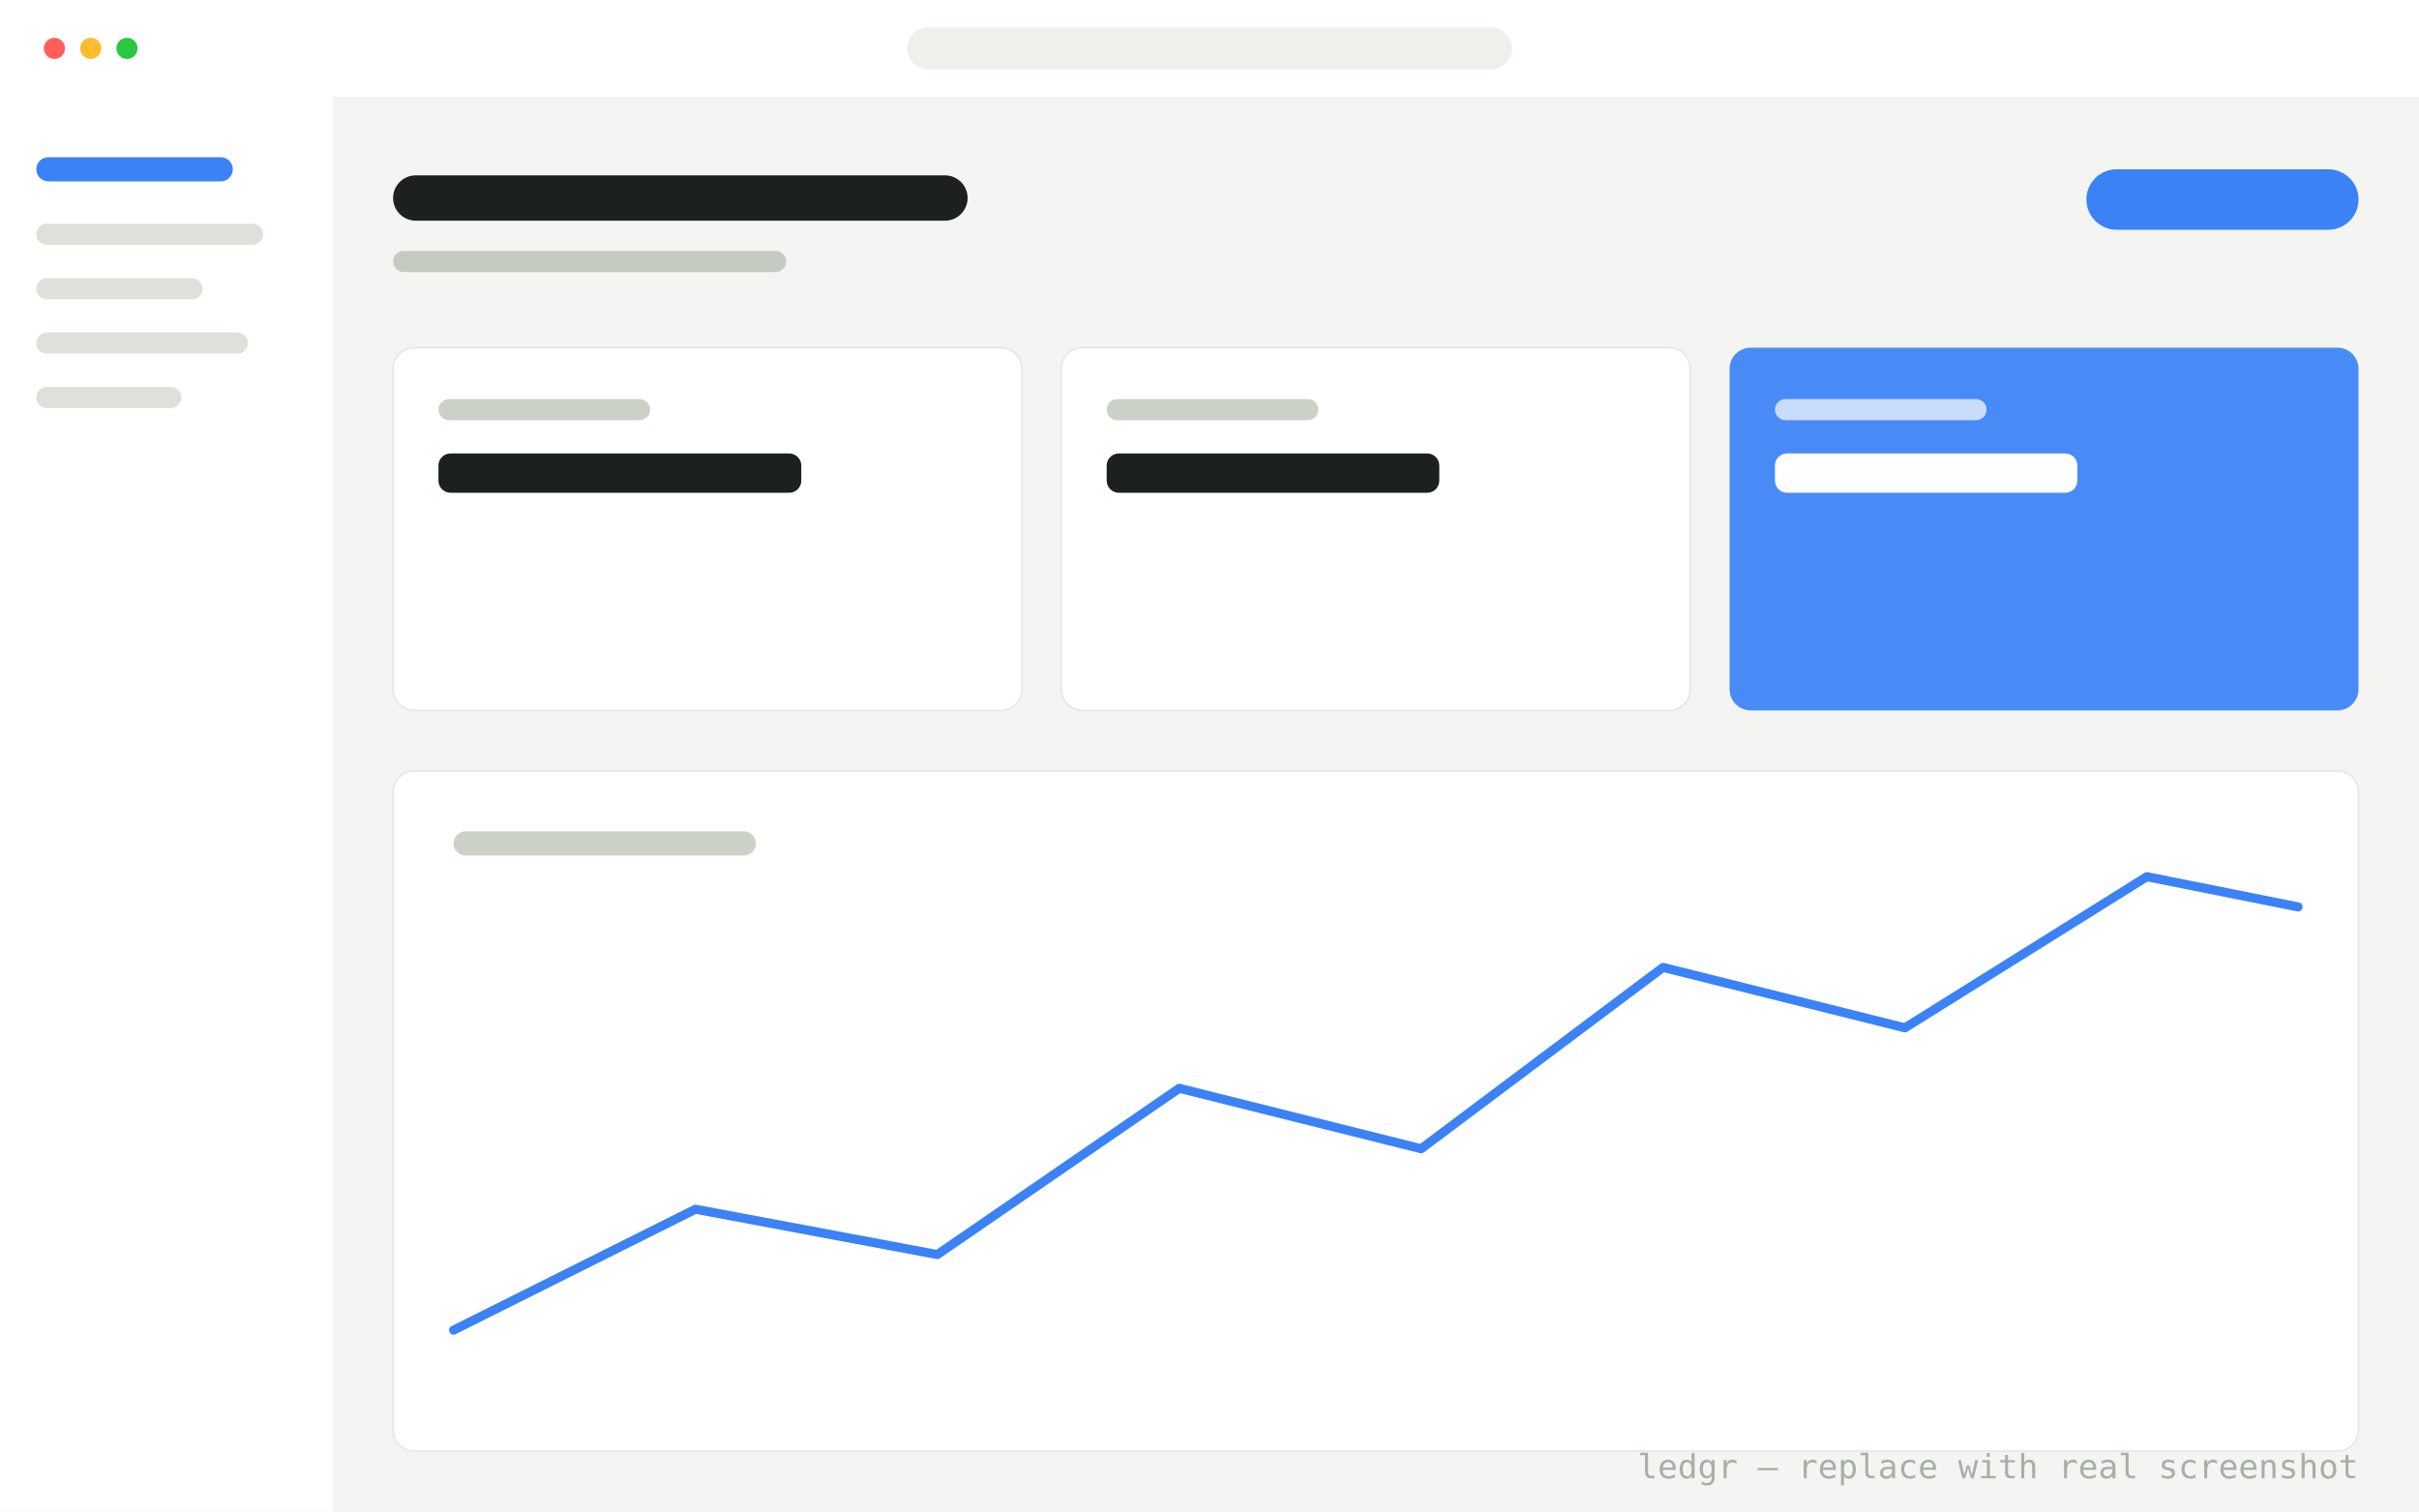
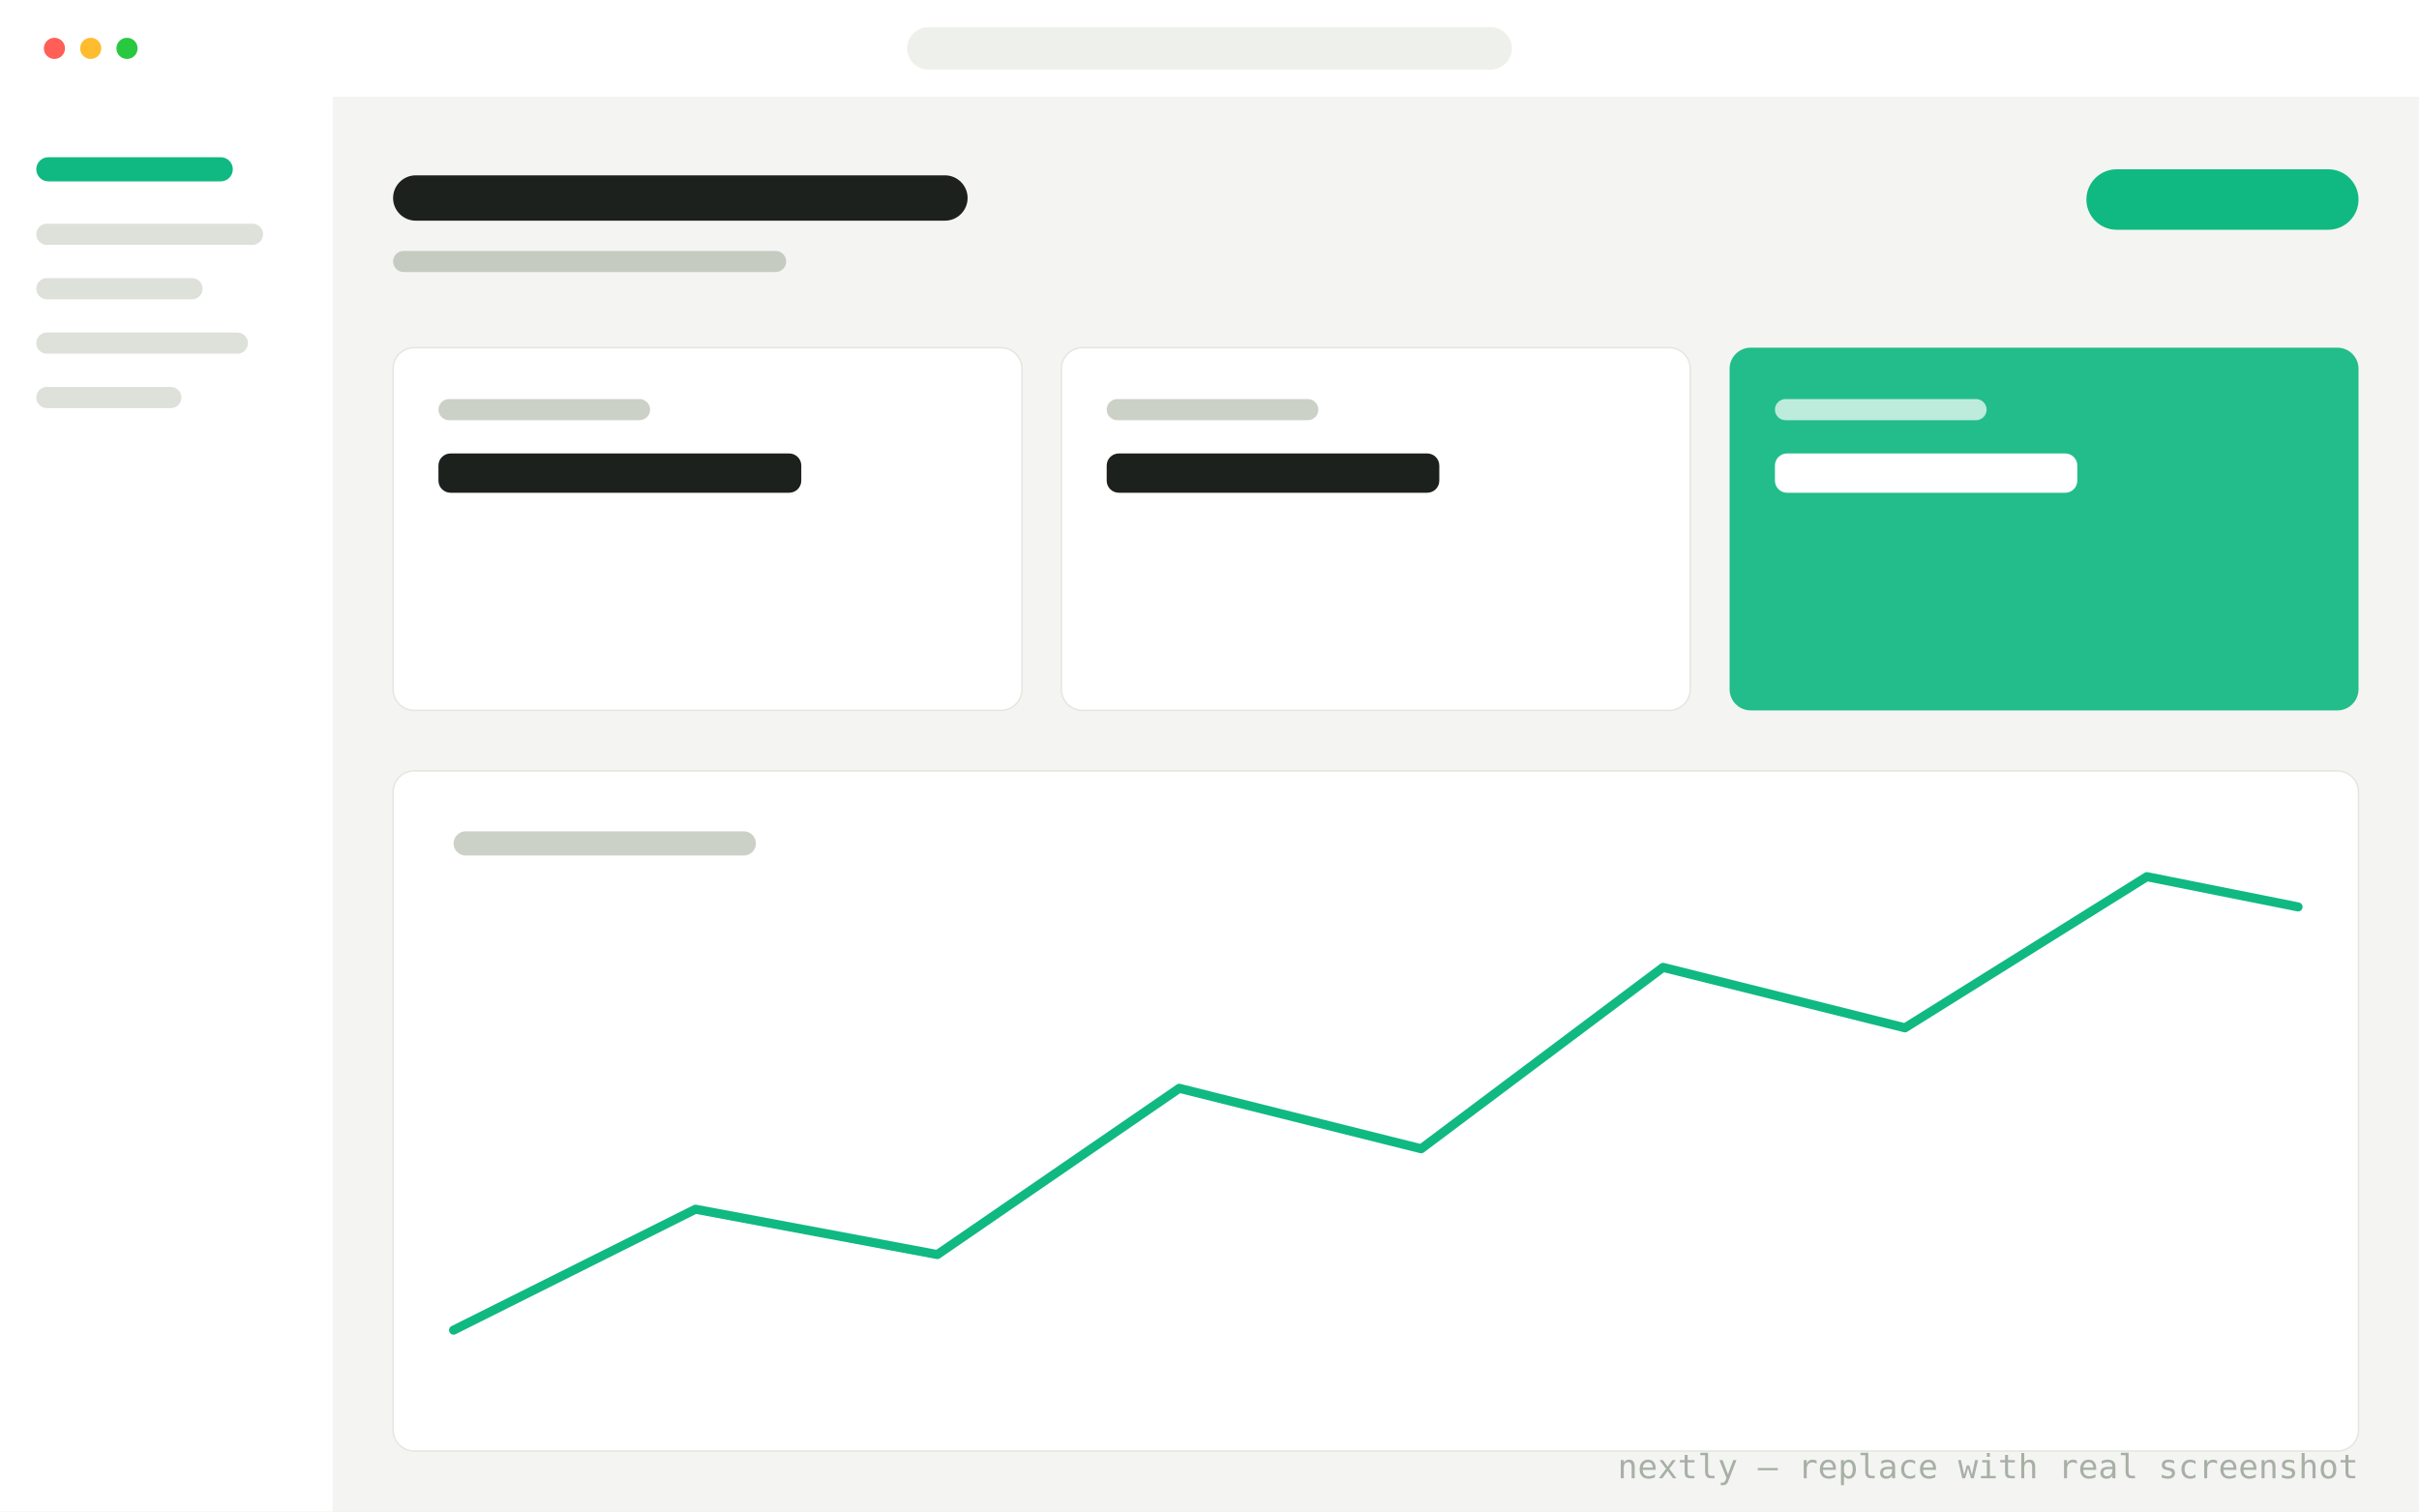
<svg xmlns="http://www.w3.org/2000/svg" viewBox="0 0 1600 1000">
  <rect width="1600" height="1000" fill="#f4f5f2" />
  <rect width="1600" height="64" fill="#ffffff" />
  <circle cx="36" cy="32" r="7" fill="#ff5f57" />
  <circle cx="60" cy="32" r="7" fill="#febc2e" />
  <circle cx="84" cy="32" r="7" fill="#28c840" />
  <rect x="600" y="18" width="400" height="28" rx="14" fill="#eef0ec" />
  <rect y="64" width="220" height="936" fill="#ffffff" />
-   <rect x="24" y="104" width="130" height="16" rx="8" fill="#3b82f6" />
+   <rect x="24" y="104" width="130" height="16" rx="8" fill="#10b981" />
  <rect x="24" y="148" width="150" height="14" rx="7" fill="#dde1d9" />
  <rect x="24" y="184" width="110" height="14" rx="7" fill="#dde1d9" />
  <rect x="24" y="220" width="140" height="14" rx="7" fill="#dde1d9" />
  <rect x="24" y="256" width="96" height="14" rx="7" fill="#dde1d9" />
  <rect x="260" y="116" width="380" height="30" rx="15" fill="#1c211d" />
  <rect x="260" y="166" width="260" height="14" rx="7" fill="#c5cbc1" />
-   <rect x="1380" y="112" width="180" height="40" rx="20" fill="#3b82f6" />
+   <rect x="1380" y="112" width="180" height="40" rx="20" fill="#10b981" />
  <g>
    <rect x="260" y="230" width="416" height="240" rx="14" fill="#ffffff" stroke="#e4e7e0" />
    <rect x="702" y="230" width="416" height="240" rx="14" fill="#ffffff" stroke="#e4e7e0" />
-     <rect x="1144" y="230" width="416" height="240" rx="14" fill="#3b82f6" opacity="0.92" />
+     <rect x="1144" y="230" width="416" height="240" rx="14" fill="#10b981" opacity="0.92" />
    <rect x="290" y="264" width="140" height="14" rx="7" fill="#ccd1c8" />
    <rect x="290" y="300" width="240" height="26" rx="8" fill="#1c211d" />
    <rect x="732" y="264" width="140" height="14" rx="7" fill="#ccd1c8" />
    <rect x="732" y="300" width="220" height="26" rx="8" fill="#1c211d" />
    <rect x="1174" y="264" width="140" height="14" rx="7" fill="#ffffff" opacity="0.7" />
    <rect x="1174" y="300" width="200" height="26" rx="8" fill="#ffffff" />
  </g>
  <rect x="260" y="510" width="1300" height="450" rx="14" fill="#ffffff" stroke="#e4e7e0" />
  <rect x="300" y="550" width="200" height="16" rx="8" fill="#ccd1c8" />
-   <polyline points="300,880 460,800 620,830 780,720 940,760 1100,640 1260,680 1420,580 1520,600" fill="none" stroke="#3b82f6" stroke-width="6" stroke-linecap="round" stroke-linejoin="round" />
-   <text x="1560" y="978" text-anchor="end" font-family="ui-monospace, monospace" font-size="22" fill="#a8b0a6">ledgr — replace with real screenshot</text>
+   <polyline points="300,880 460,800 620,830 780,720 940,760 1100,640 1260,680 1420,580 1520,600" fill="none" stroke="#10b981" stroke-width="6" stroke-linecap="round" stroke-linejoin="round" />
+   <text x="1560" y="978" text-anchor="end" font-family="ui-monospace, monospace" font-size="22" fill="#a8b0a6">nextly — replace with real screenshot</text>
</svg>
